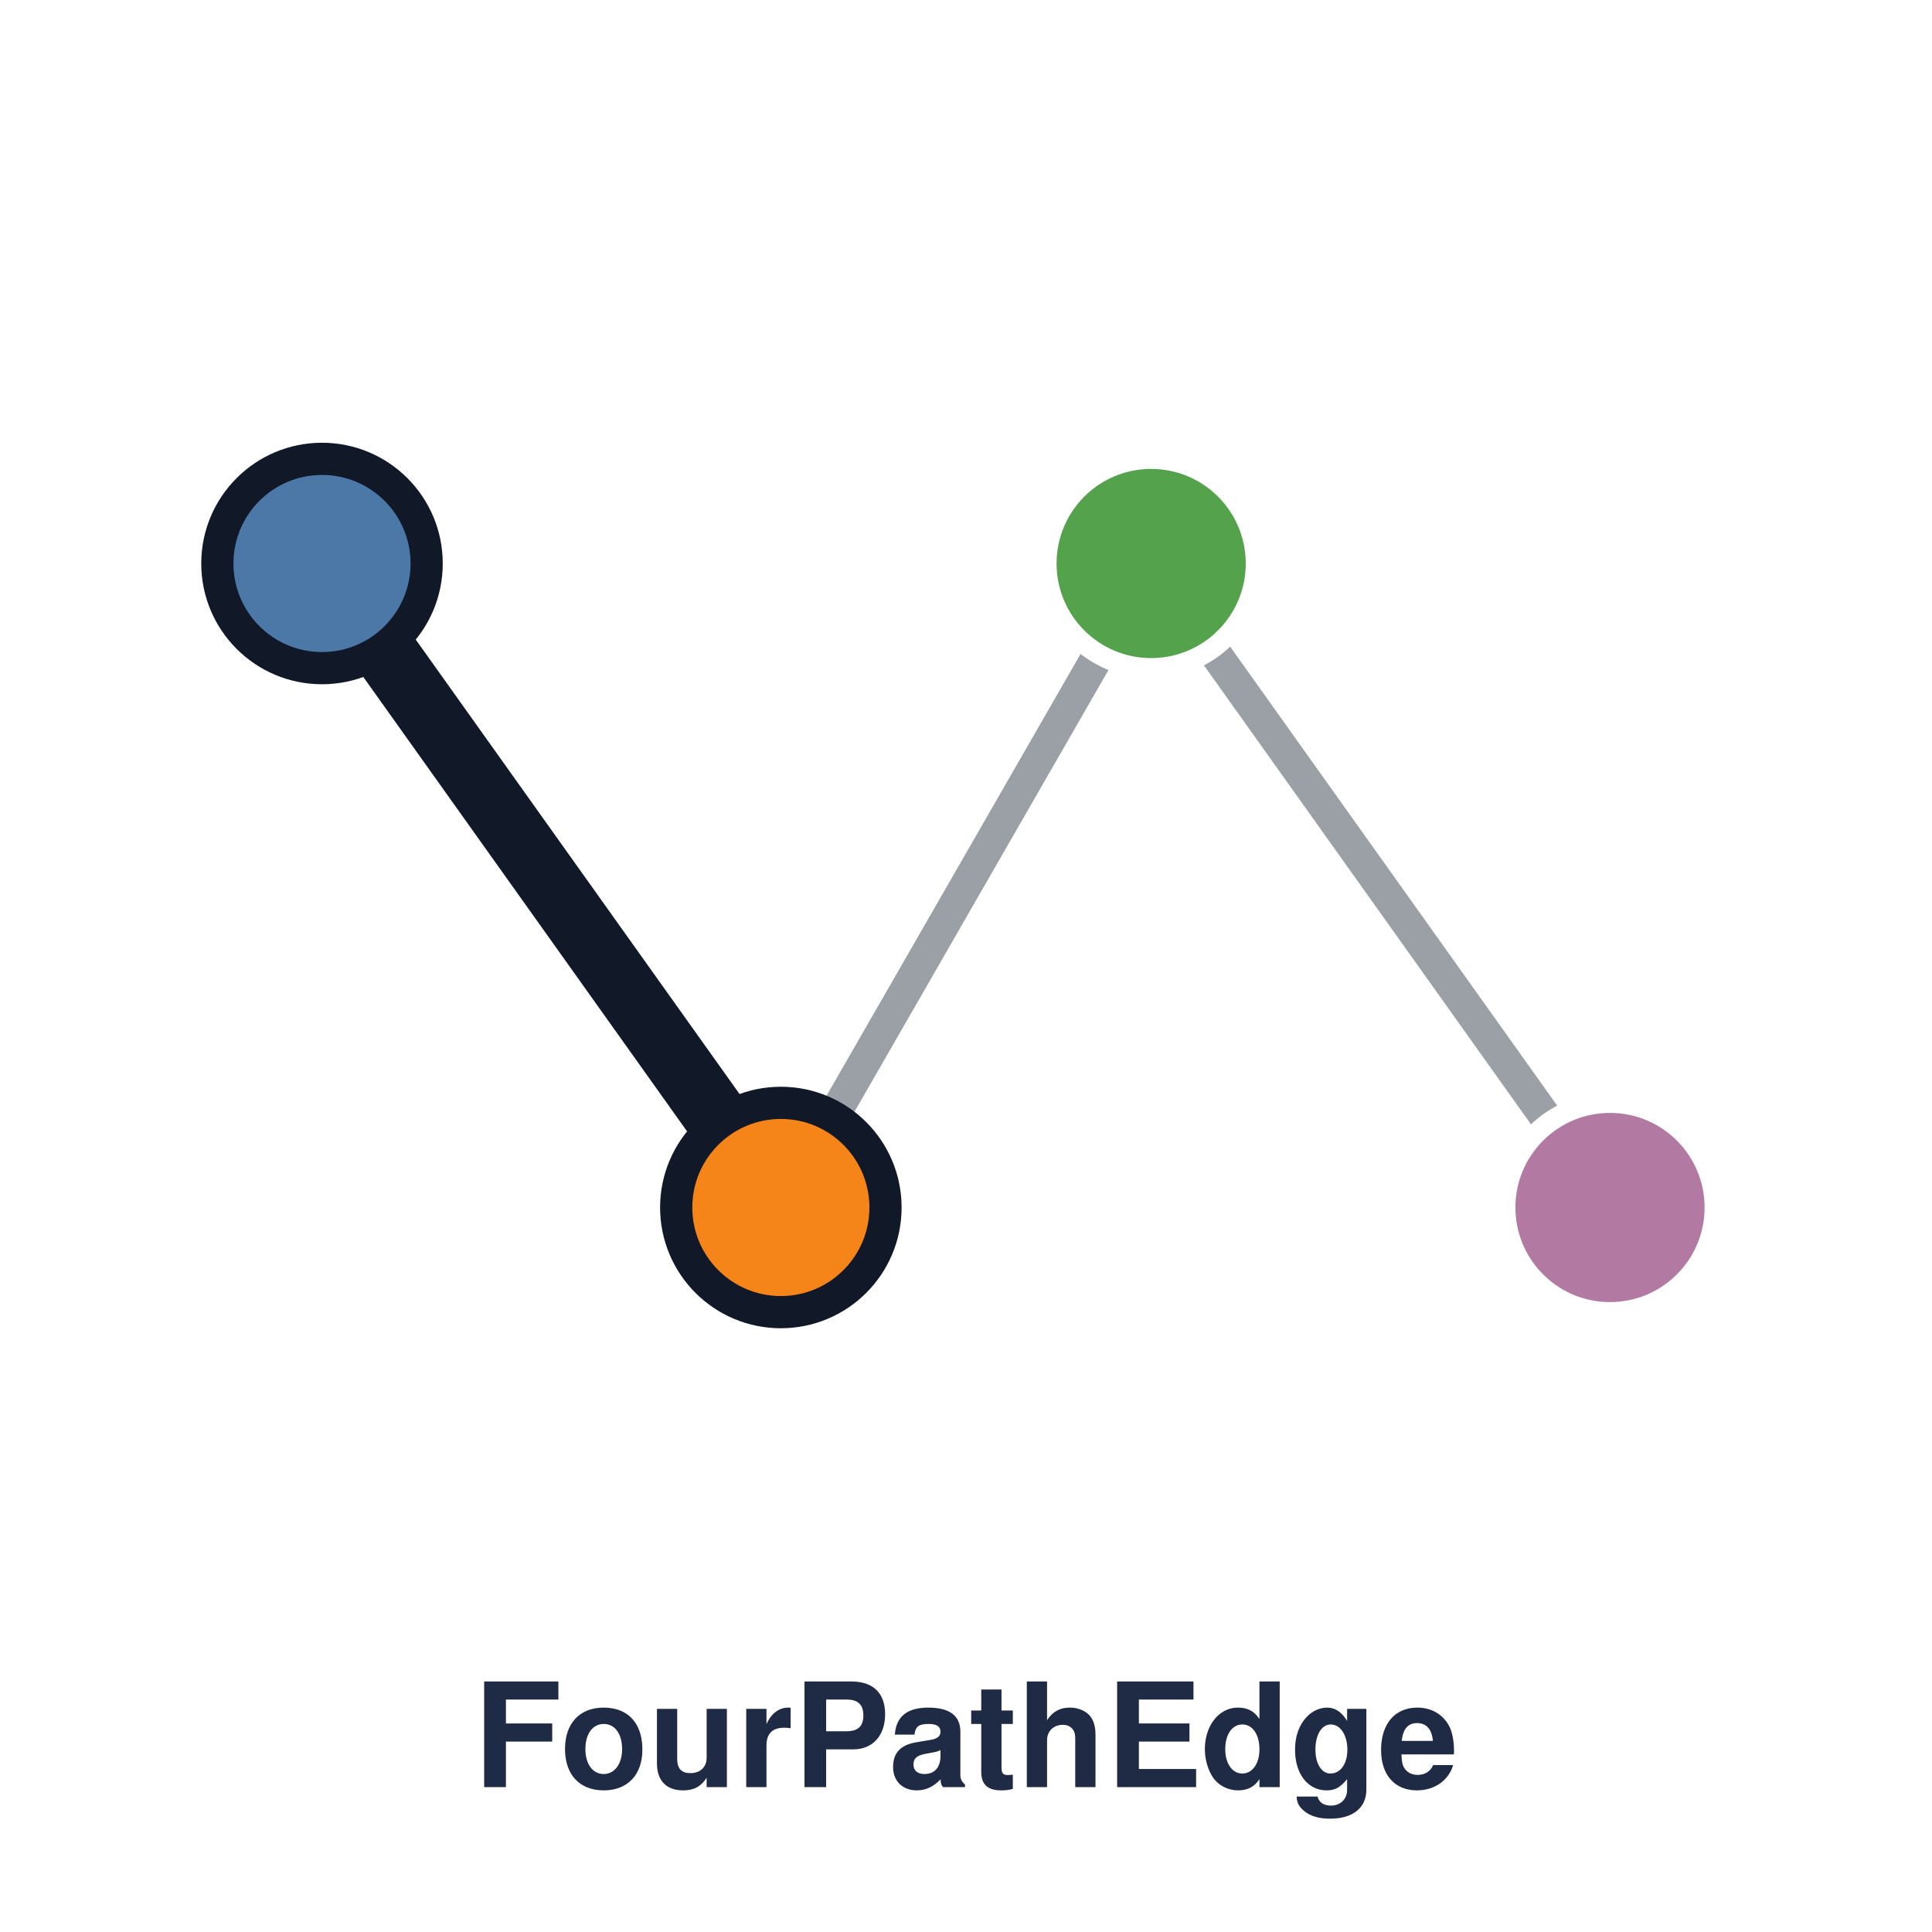
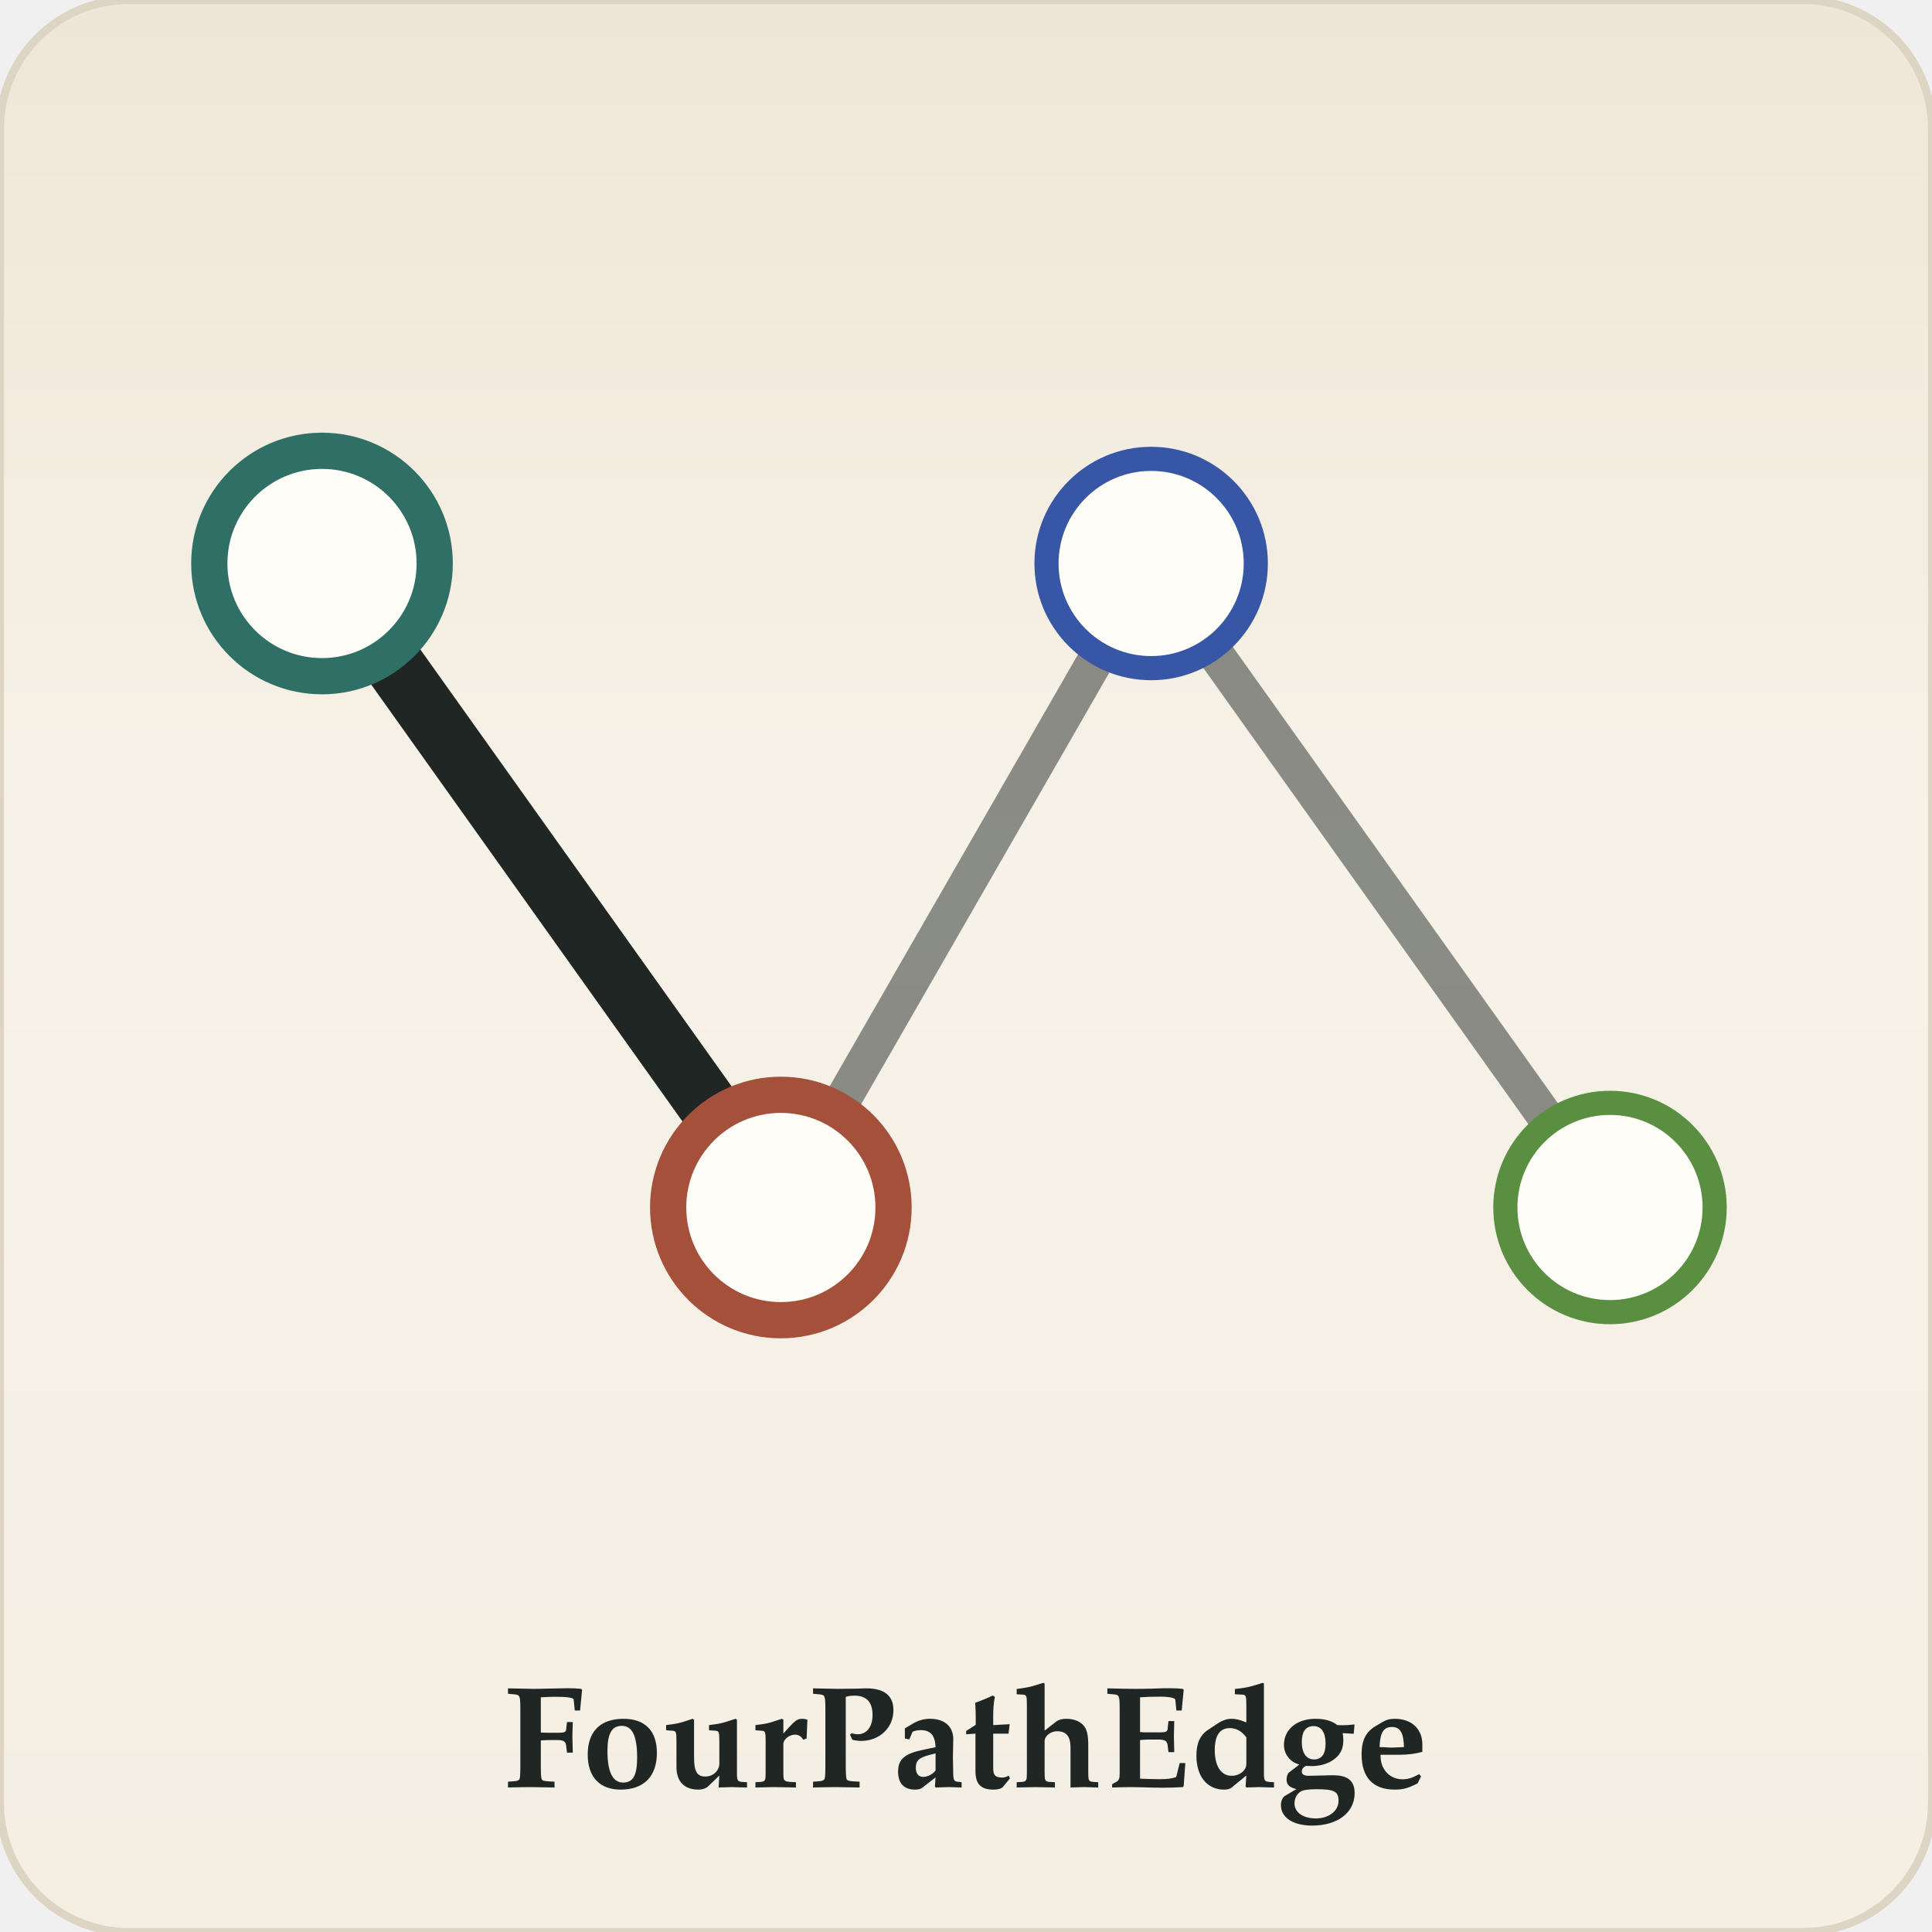
<svg xmlns="http://www.w3.org/2000/svg" viewBox="0 0 240 240" width="240" height="240" role="img" aria-label="FourPathEdge (orbit 2)">
-   <rect width="240" height="240" fill="#ffffff" />
-   <line x1="97.0" y1="150.0" x2="143.0" y2="70.0" stroke="#9aa0a6" stroke-width="4" stroke-linecap="round" />
-   <line x1="143.0" y1="70.0" x2="200.0" y2="150.0" stroke="#9aa0a6" stroke-width="4" stroke-linecap="round" />
-   <line x1="40.0" y1="70.0" x2="97.0" y2="150.0" stroke="#111827" stroke-width="8" stroke-linecap="round" />
-   <circle cx="40.0" cy="70.0" r="13" fill="#4c78a8" stroke="#111827" stroke-width="4" />
-   <circle cx="97.0" cy="150.0" r="13" fill="#f58518" stroke="#111827" stroke-width="4" />
-   <circle cx="143.0" cy="70.0" r="13" fill="#54a24b" stroke="#ffffff" stroke-width="2.5" />
-   <circle cx="200.0" cy="150.0" r="13" fill="#b279a2" stroke="#ffffff" stroke-width="2.5" />
-   <text x="120.0" y="222" text-anchor="middle" font-family="Segoe UI, Helvetica, Arial, sans-serif" font-size="18" font-weight="600" fill="#1f2a44">FourPathEdge</text>
+   <defs>
+     <linearGradient id="paper" x1="0" y1="0" x2="0" y2="240" gradientUnits="userSpaceOnUse">
+       <stop offset="0" stop-color="#efe6d7" />
+       <stop offset="0.44" stop-color="#f7f2e8" />
+       <stop offset="1" stop-color="#f4eee3" />
+     </linearGradient>
+   </defs>
+   <rect width="240" height="240" rx="16" fill="url(#paper)" stroke="#ddd4c3" stroke-width="1" />
+   <line x1="97.0" y1="150.0" x2="143.0" y2="70.0" stroke="#1f2624" stroke-opacity="0.5" stroke-width="4.5" stroke-linecap="round" />
+   <line x1="143.0" y1="70.0" x2="200.0" y2="150.0" stroke="#1f2624" stroke-opacity="0.5" stroke-width="4.5" stroke-linecap="round" />
+   <line x1="40.0" y1="70.0" x2="97.0" y2="150.0" stroke="#1f2624" stroke-width="7.5" stroke-linecap="round" />
+   <circle cx="40.0" cy="70.0" r="14" fill="#fffdf8" stroke="#2f6f65" stroke-width="4.5" />
+   <circle cx="97.0" cy="150.0" r="14" fill="#fffdf8" stroke="#a5503a" stroke-width="4.5" />
+   <circle cx="143.0" cy="70.0" r="13" fill="#fffdf8" stroke="#3856a6" stroke-width="3.0" />
+   <circle cx="200.0" cy="150.0" r="13" fill="#fffdf8" stroke="#5a8f42" stroke-width="3.0" />
+   <text x="120.0" y="222" text-anchor="middle" font-family="Iowan Old Style, Palatino Linotype, Book Antiqua, Georgia, serif" font-size="18" font-weight="600" fill="#1f2624">FourPathEdge</text>
</svg>
